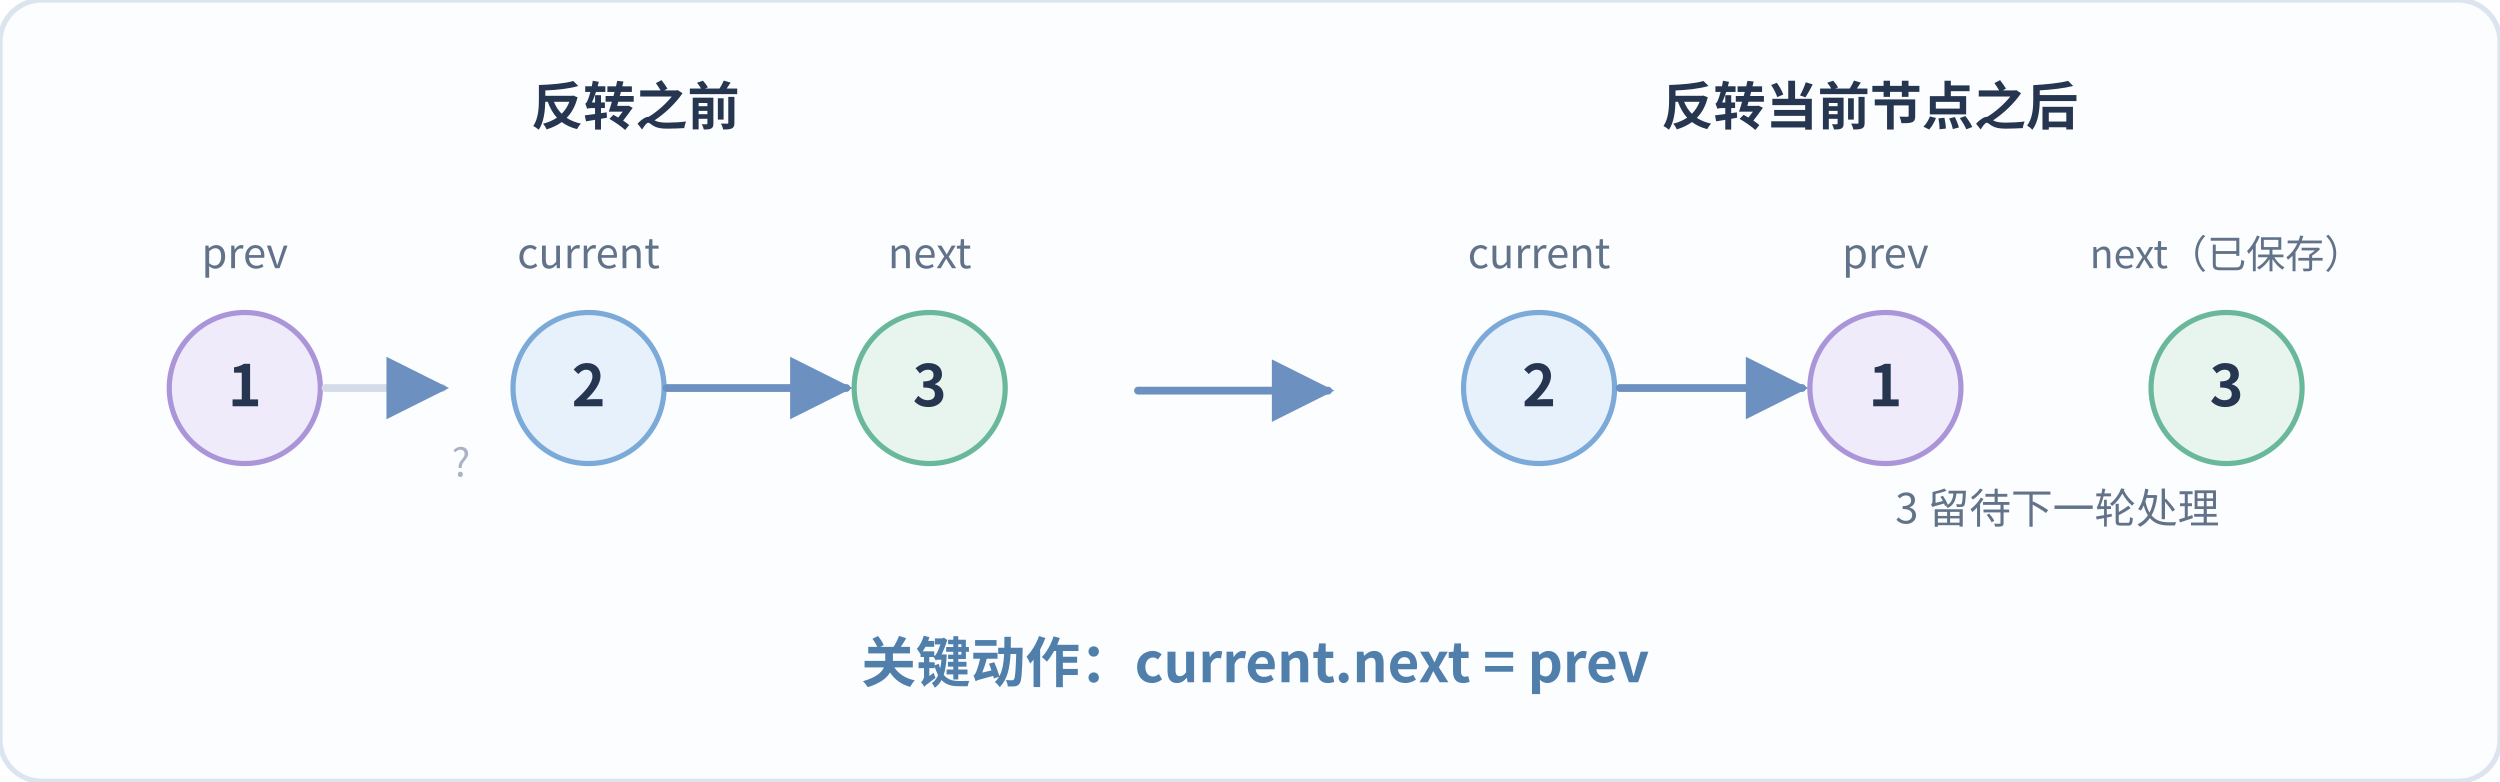
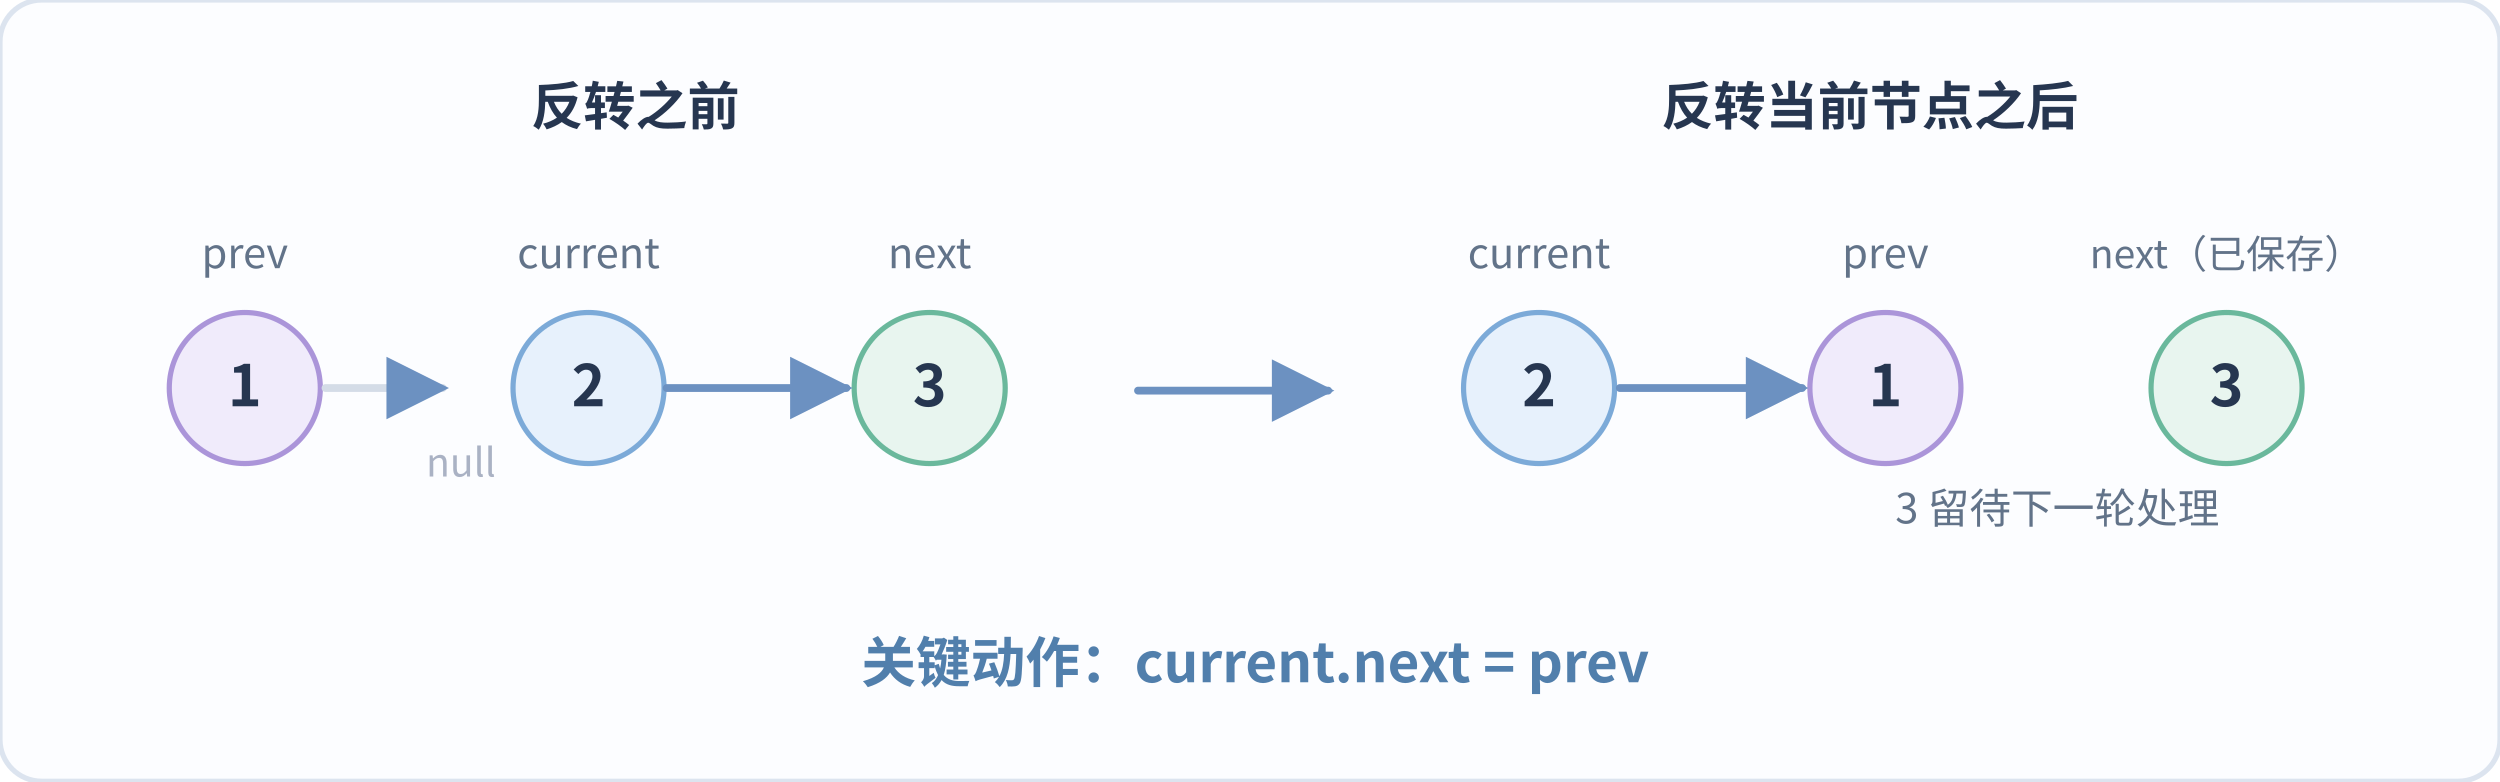
<svg xmlns="http://www.w3.org/2000/svg" width="960" height="300" viewBox="0 0 960 300" role="img" aria-labelledby="title desc">
  <defs>
    <marker id="arrow" viewBox="0 0 10 10" refX="9" refY="5" markerWidth="8" markerHeight="8" orient="auto">
      <path d="M0 0 L10 5 L0 10 z" fill="#6c91c1" />
    </marker>
  </defs>
  <rect width="960" height="300" rx="16" fill="#fcfdff" stroke="#dce4ef" stroke-width="2" />
  <g font-family="'Noto Sans CJK SC','Microsoft YaHei','PingFang SC',sans-serif">
    <text x="244" y="48" text-anchor="middle" font-size="20" font-weight="650" fill="#263650">反转之前</text>
    <text x="718" y="48" text-anchor="middle" font-size="20" font-weight="650" fill="#263650">反转当前节点之后</text>
    <circle cx="94" cy="149" r="29" fill="#f0ebfb" stroke="#ab95d9" stroke-width="2" />
    <text x="94" y="156" text-anchor="middle" font-size="22" font-weight="700" fill="#263650">1</text>
    <circle cx="226" cy="149" r="29" fill="#e7f1fc" stroke="#7caad8" stroke-width="2" />
    <text x="226" y="156" text-anchor="middle" font-size="22" font-weight="700" fill="#263650">2</text>
    <circle cx="357" cy="149" r="29" fill="#e8f5ef" stroke="#6ab89c" stroke-width="2" />
    <text x="357" y="156" text-anchor="middle" font-size="22" font-weight="700" fill="#263650">3</text>
    <text x="94" y="103" text-anchor="middle" font-size="16" font-weight="500" fill="#627389">prev</text>
    <text x="226" y="103" text-anchor="middle" font-size="16" font-weight="500" fill="#627389">current</text>
    <text x="357" y="103" text-anchor="middle" font-size="16" font-weight="500" fill="#627389">next</text>
    <path d="M256 149 L325 149" fill="none" stroke="#6c91c1" stroke-width="3" stroke-linecap="round" marker-end="url(#arrow)" />
    <path d="M125 149 L170 149" fill="none" stroke="#d4dce7" stroke-width="3" stroke-linecap="round" marker-end="url(#arrow)" />
-     <text x="177" y="183" text-anchor="middle" font-size="15" font-weight="500" fill="#aab2c4">?</text>
+     <text x="177" y="183" text-anchor="middle" font-size="15" font-weight="500" fill="#aab2c4">null</text>
    <path d="M437 150 L510 150" fill="none" stroke="#6c91c1" stroke-width="3" stroke-linecap="round" marker-end="url(#arrow)" />
    <circle cx="591" cy="149" r="29" fill="#e7f1fc" stroke="#7caad8" stroke-width="2" />
    <text x="591" y="156" text-anchor="middle" font-size="22" font-weight="700" fill="#263650">2</text>
    <circle cx="724" cy="149" r="29" fill="#f0ebfb" stroke="#ab95d9" stroke-width="2" />
    <text x="724" y="156" text-anchor="middle" font-size="22" font-weight="700" fill="#263650">1</text>
    <circle cx="855" cy="149" r="29" fill="#e8f5ef" stroke="#6ab89c" stroke-width="2" />
    <text x="855" y="156" text-anchor="middle" font-size="22" font-weight="700" fill="#263650">3</text>
    <text x="591" y="103" text-anchor="middle" font-size="16" font-weight="500" fill="#627389">current</text>
    <text x="724" y="103" text-anchor="middle" font-size="16" font-weight="500" fill="#627389">prev</text>
    <text x="855" y="103" text-anchor="middle" font-size="15" font-weight="500" fill="#627389">next（已保存）</text>
    <path d="M622 149 L692 149" fill="none" stroke="#6c91c1" stroke-width="3" stroke-linecap="round" marker-end="url(#arrow)" />
    <text x="790" y="201" text-anchor="middle" font-size="16" font-weight="450" fill="#627389">3 留待下一轮处理</text>
    <text x="482" y="262" text-anchor="middle" font-size="21" font-weight="650" fill="#517fac">关键动作：current.next = prev</text>
  </g>
</svg>
